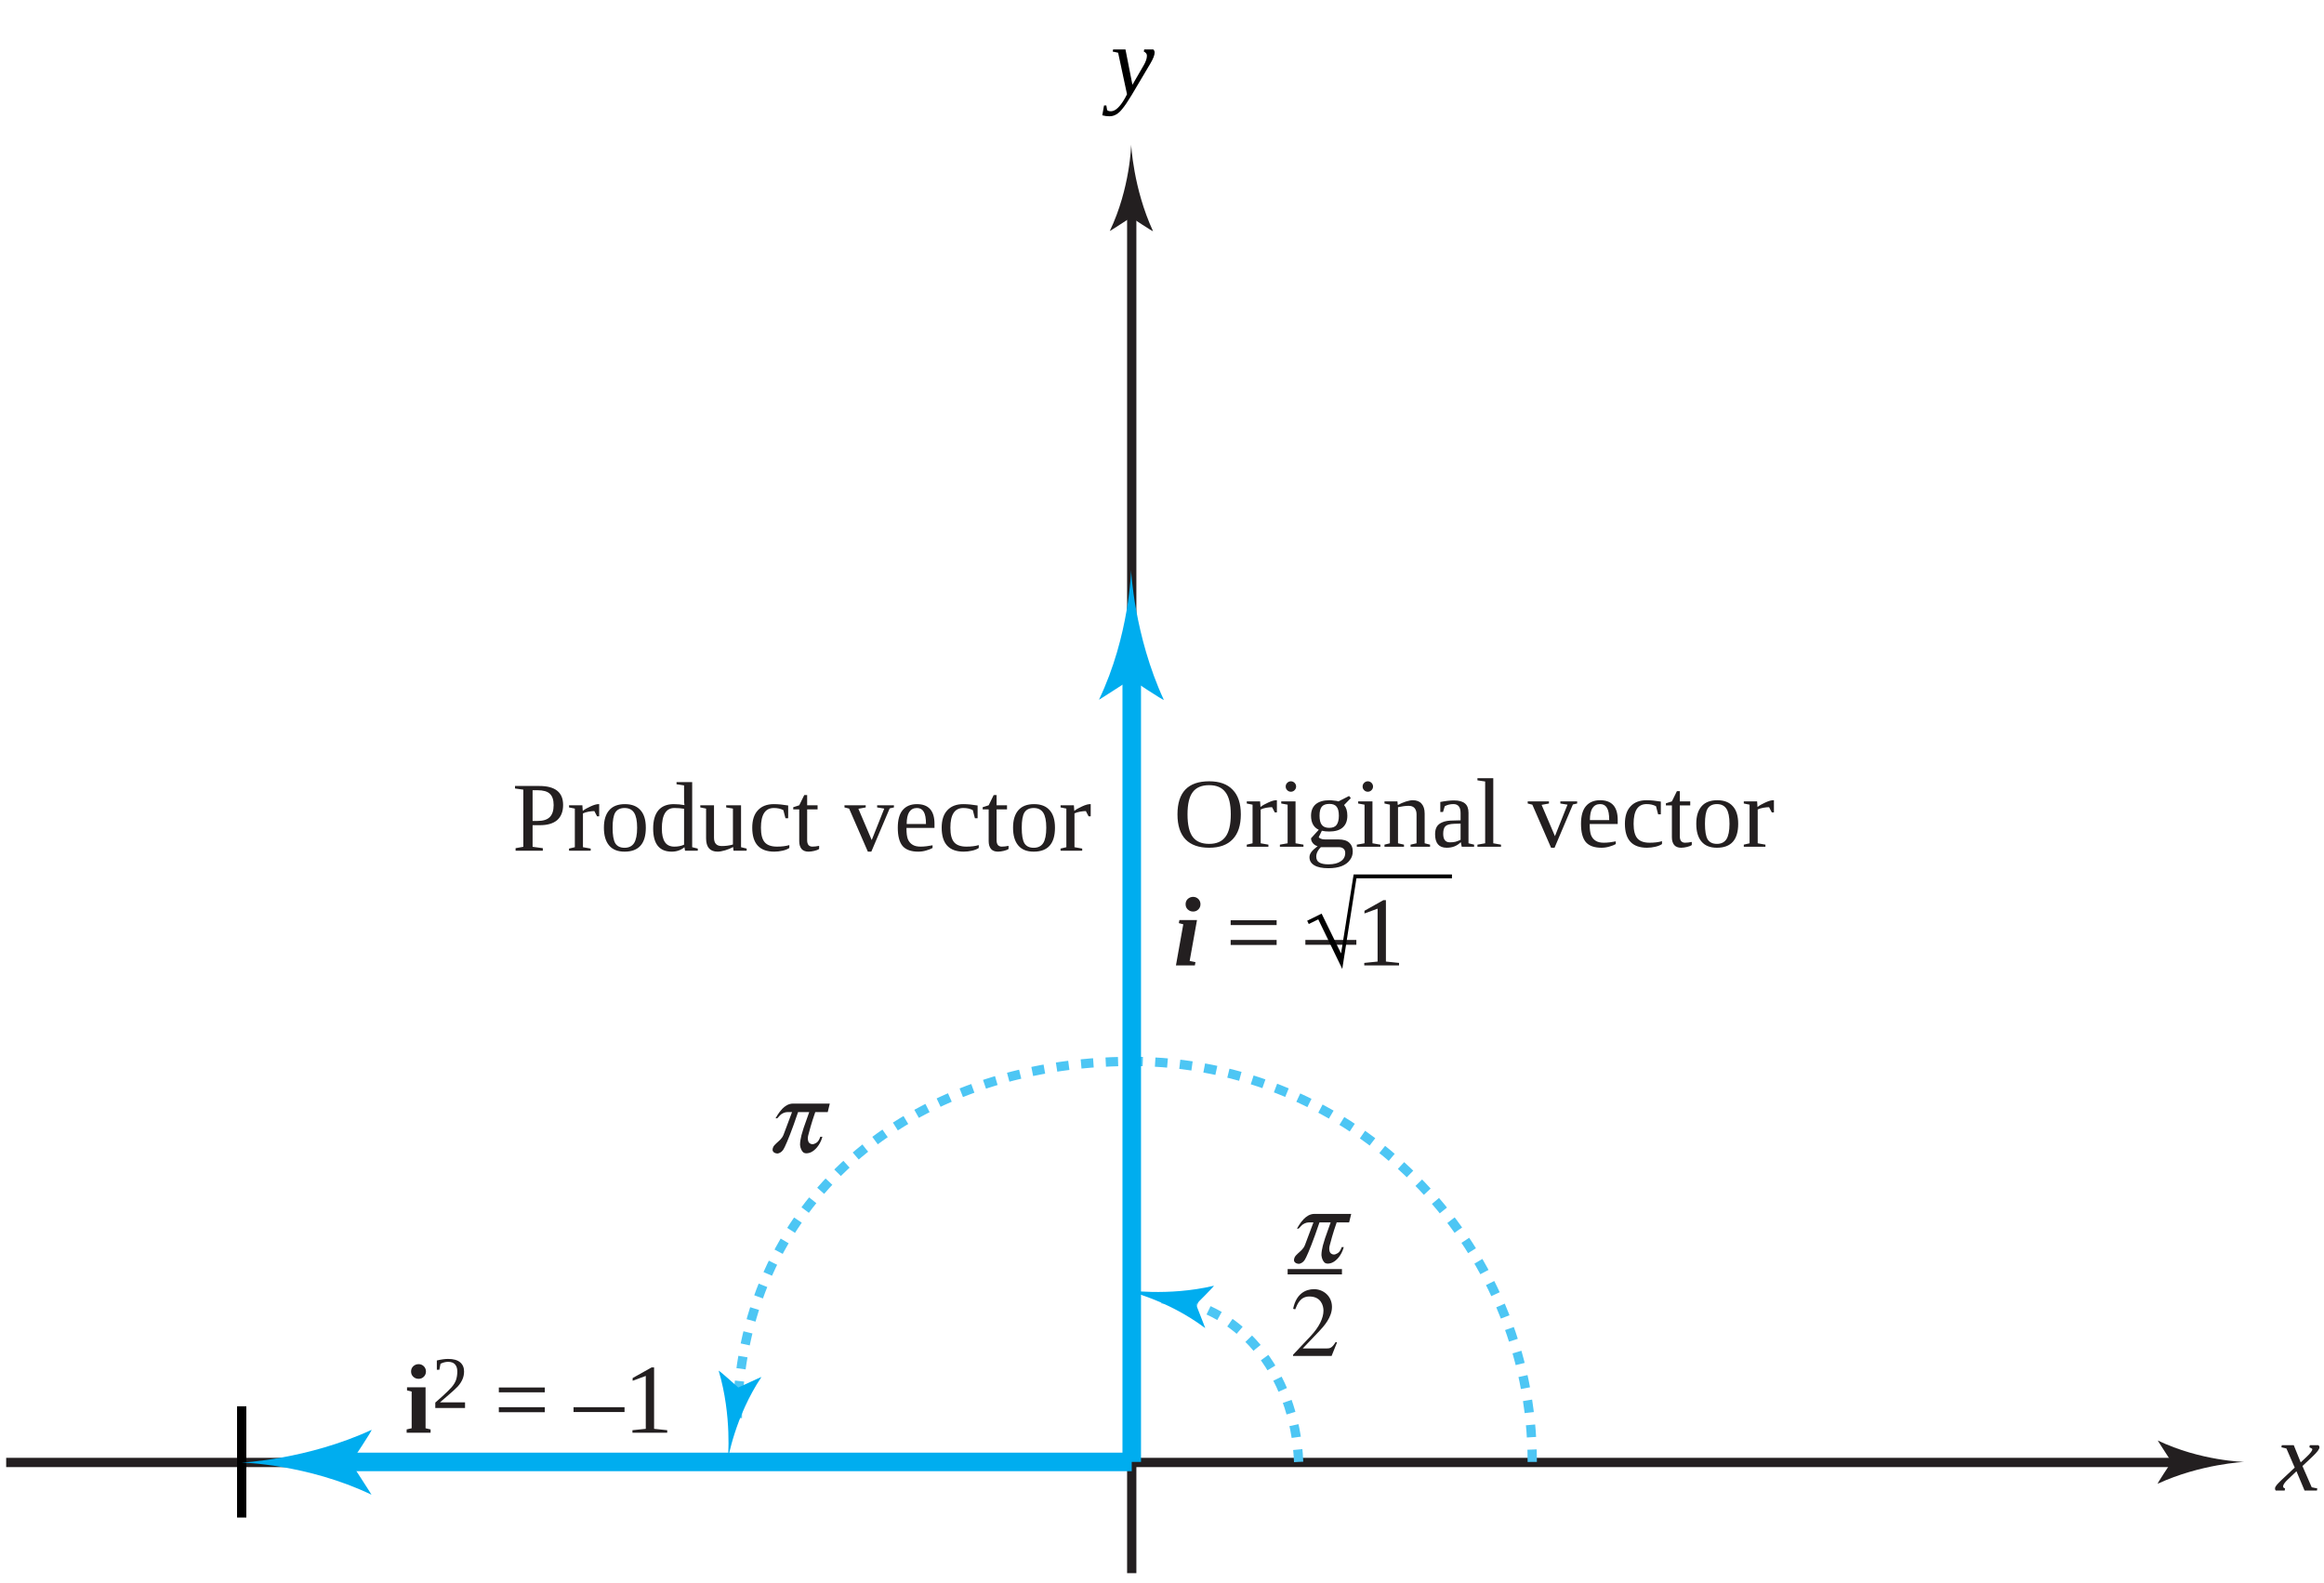
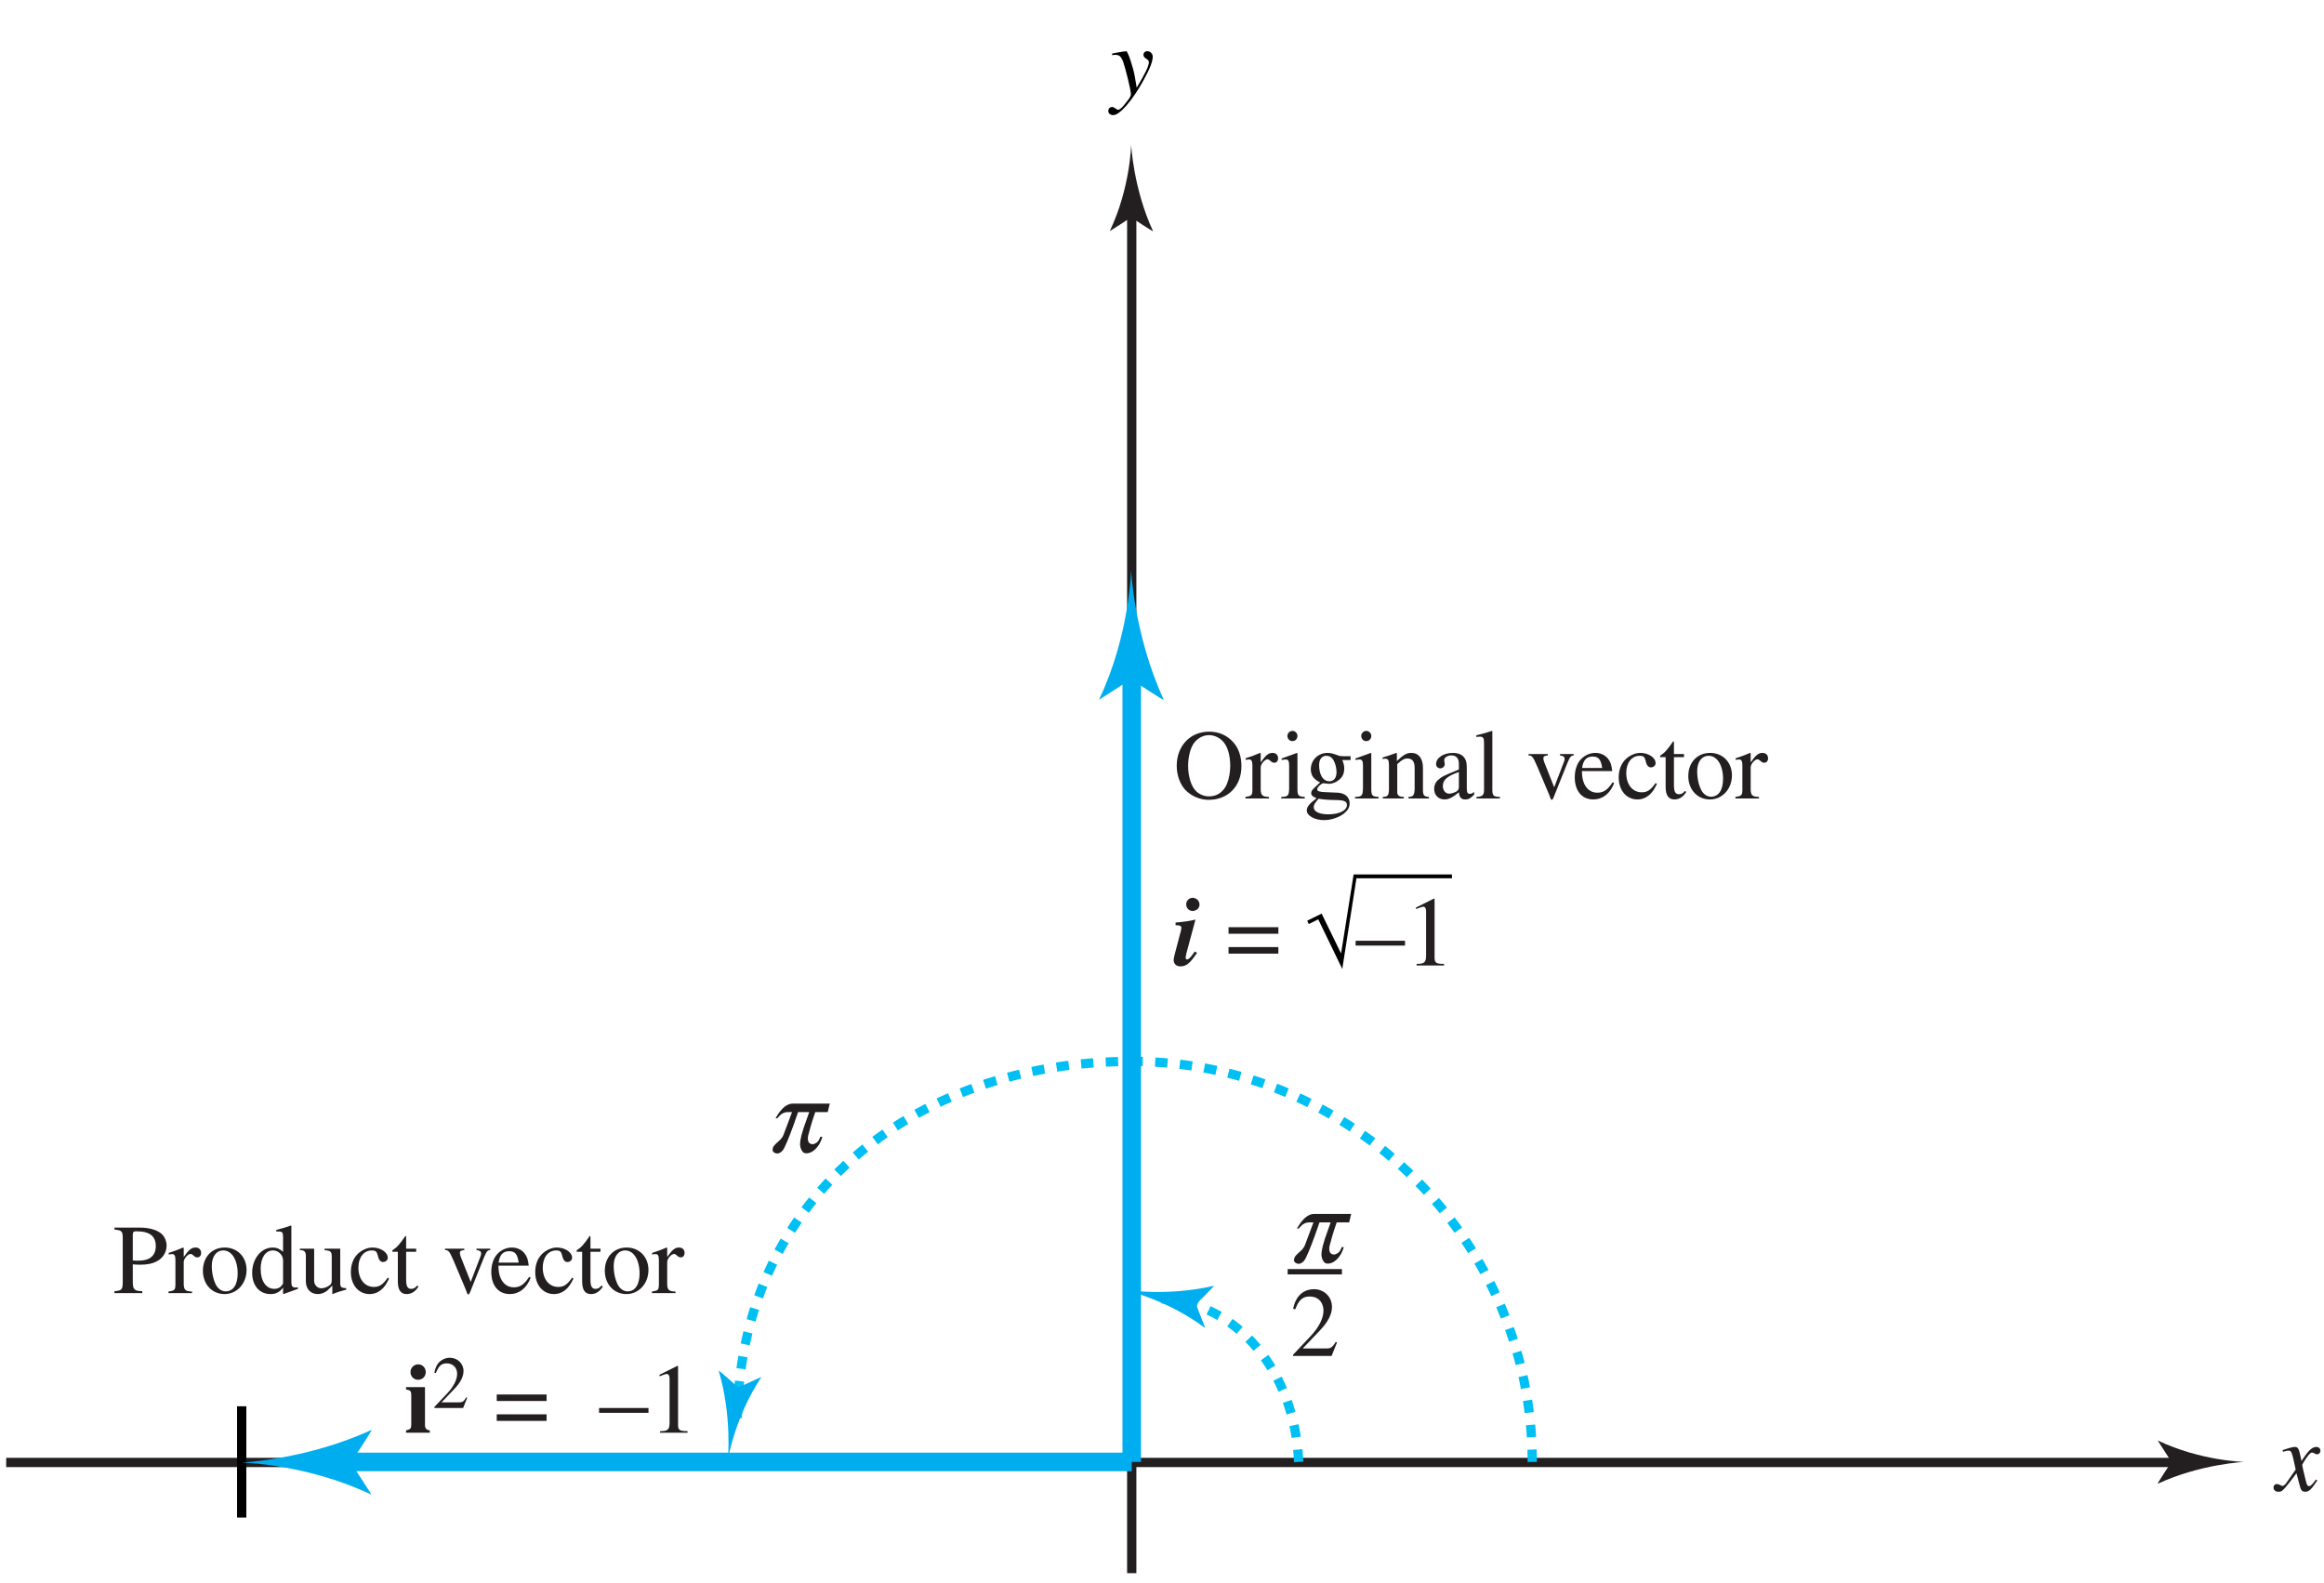
- <svg xmlns="http://www.w3.org/2000/svg" version="1.1" id="svg2" xml:space="preserve" width="250.667" height="170.667" viewBox="0 0 250.667 170.667">
-   <defs id="defs6" />
-   <g id="g10" transform="matrix(1.333333,0,0,-1.333333,0,170.6667)">
-     <g id="g12" transform="scale(0.1)">
-       <g id="g14" transform="scale(10)">
-         <text transform="matrix(1,0,0,-1,41.4277,59.1793)" style="font-variant:normal;font-weight:normal;font-size:8px;font-family:'Times New Roman';-inkscape-font-specification:Times-Roman;writing-mode:lr-tb;fill:#231f20;fill-opacity:1;fill-rule:nonzero;stroke:none" id="text20">
-           <tspan x="0 4.448 7.112 11.112 15.112 19.112 22.664 24.888 26.888 30.888 34.44 37.992 40.216 44.216" y="0" id="tspan16">Product vector</tspan>
-           <tspan x="53.497 59.273 61.937 64.161 68.161 70.385 74.385 77.937 80.161 82.161 86.161 89.713 93.265 95.489 99.489" y="-0.317" id="tspan18">Original vector</tspan>
-         </text>
-         <text transform="matrix(1,0,0,-1,94.925,49.89649)" style="font-style:italic;font-variant:normal;font-weight:bold;font-size:8px;font-family:'Times New Roman';-inkscape-font-specification:Times-BoldItalic;writing-mode:lr-tb;fill:#231f20;fill-opacity:1;fill-rule:nonzero;stroke:none" id="text24">
-           <tspan x="0" y="0" id="tspan22">i</tspan>
-         </text>
-         <text transform="matrix(1,0,0,-1,99.14844,49.89649)" style="font-variant:normal;font-weight:normal;font-size:8px;font-family:'Times New Roman';-inkscape-font-specification:Times-Roman;writing-mode:lr-tb;fill:#231f20;fill-opacity:1;fill-rule:nonzero;stroke:none" id="text28">
-           <tspan x="0 4.512 10.512 14.512" y="0" id="tspan26">= –1</tspan>
-         </text>
-         <text transform="matrix(1,0,0,-1,184.1316,7.412087)" style="font-style:italic;font-variant:normal;font-size:8px;font-family:'Times New Roman';-inkscape-font-specification:Times-Italic;writing-mode:lr-tb;fill:#231f20;fill-opacity:1;fill-rule:nonzero;stroke:none" id="text32">
-           <tspan x="0" y="0" id="tspan30">x</tspan>
-         </text>
-       </g>
-       <path d="m 1815.52,97.305 c 0,0 -35.29,-1.621 -70,-17.637 -0.98,-0.449 11.11,17.637 11.11,17.637 0,0 -11.29,17.402 -11.11,17.324 34.71,-16.602 70,-17.324 70,-17.324" style="fill:#231f20;fill-opacity:1;fill-rule:nonzero;stroke:none" id="path34" />
-       <path d="M 5,96.856 H 1768.48" style="fill:none;stroke:#231f20;stroke-width:7.5;stroke-linecap:butt;stroke-linejoin:miter;stroke-miterlimit:4;stroke-dasharray:none;stroke-opacity:1" id="path36" />
-       <path d="M 915.52,7.305 V 1116.02" style="fill:none;stroke:#231f20;stroke-width:7.5;stroke-linecap:butt;stroke-linejoin:miter;stroke-miterlimit:4;stroke-dasharray:none;stroke-opacity:1" id="path38" />
-       <path d="m 1239.52,97.305 c 0,178.847 -145.16,324.004 -324,324.004 -178.848,0 -319.075,-114.153 -319.075,-292.996" style="fill:none;stroke:#4dc6f4;stroke-width:7.5;stroke-linecap:butt;stroke-linejoin:miter;stroke-miterlimit:4;stroke-dasharray:10, 10;stroke-dashoffset:0;stroke-opacity:1" id="path40" />
-       <path d="m 1050.53,97.324 c -2.92,73.301 -50,128.977 -110.757,131.887" style="fill:none;stroke:#4dc6f4;stroke-width:7.5;stroke-linecap:butt;stroke-linejoin:miter;stroke-miterlimit:4;stroke-dasharray:10, 10;stroke-dashoffset:0;stroke-opacity:1" id="path42" />
-       <path d="M 195.52,142.305 V 52.305" style="fill:none;stroke:#000000;stroke-width:7.5;stroke-linecap:butt;stroke-linejoin:miter;stroke-miterlimit:10;stroke-dasharray:none;stroke-opacity:1" id="path44" />
-       <path d="m 914.988,818.887 c 0,0 2.426,-52.942 26.45,-105 0.683,-1.465 -26.45,16.672 -26.45,16.672 0,0 -26.109,-16.934 -25.992,-16.672 24.899,52.058 25.992,105 25.992,105" style="fill:#00adef;fill-opacity:1;fill-rule:nonzero;stroke:none" id="path46" />
-       <path d="M 915.52,97.305 V 754.336" style="fill:none;stroke:#00adef;stroke-width:15;stroke-linecap:butt;stroke-linejoin:miter;stroke-miterlimit:10;stroke-dasharray:none;stroke-opacity:1" id="path48" />
-       <path d="m 195.52,96.769 c 0,0 52.937,2.418 105,26.445 1.46,0.68 -16.672,-26.445 -16.672,-26.445 0,0 16.933,-26.117 16.672,-26 -52.063,24.906 -105,26 -105,26" style="fill:#00adef;fill-opacity:1;fill-rule:nonzero;stroke:none" id="path50" />
-       <path d="M 915.52,97.297 H 260.066" style="fill:none;stroke:#00adef;stroke-width:15;stroke-linecap:butt;stroke-linejoin:miter;stroke-miterlimit:10;stroke-dasharray:none;stroke-opacity:1" id="path52" />
-       <path d="m 1057.44,535.117 11.68,5.766 15.74,-32.231 10.16,63.899 h 79.54 v -3.078 h -77.26 l -11.47,-73.379 -19.42,40.136 -7.68,-3.75 -1.29,2.637" style="fill:#000000;fill-opacity:1;fill-rule:nonzero;stroke:none" id="path54" />
-       <path d="m 645.605,380.313 c -5.039,-14.954 -8.64,-23.75 -10.722,-28.067 -1.36,-3.035 -2.949,-4.797 -5.672,-5.43 -2.641,0 -4.238,1.36 -4.238,3.039 0,0.477 0.078,0.875 0.164,1.2 0.468,1.914 1.914,3.027 2.949,4.074 1.758,1.68 4.48,3.523 5.762,6.875 l 6.875,18.309 h -3.758 c -2.238,0 -4.719,-1.282 -5.918,-2.559 l -2.317,-2.481 h -1.367 c 0.723,1.122 2.325,4.395 5.528,7.754 1.836,1.922 4.875,4.161 8.554,4.161 h 29.825 l -1.68,-6.875 h -10.078 c -3.282,-9.356 -4.883,-15.75 -5.684,-18.79 -0.234,-0.8 -0.312,-1.679 -0.312,-2.48 0,-1.355 0.312,-2.637 0.879,-3.359 0.48,-0.555 1.445,-1.36 2.878,-1.36 0.793,0 1.836,0.324 2.961,1.047 2.403,1.516 2.793,3.75 3.36,4.961 h 1.679 c -2.003,-7.285 -6.406,-11.121 -8.886,-12.324 -1.035,-0.559 -2.559,-1.035 -3.985,-1.035 -1.047,0 -2.011,0.234 -2.722,0.879 -1.047,0.957 -2.239,3.039 -2.485,5.918 0,2.558 0.481,5.117 1.125,7.753 0.559,2.082 1.192,4.239 1.758,5.918 l 4.551,12.872 h -9.024" style="fill:#231f20;fill-opacity:1;fill-rule:nonzero;stroke:none" id="path56" />
-       <path d="m 1067.39,291.063 c -5.03,-14.95 -8.64,-23.739 -10.71,-28.055 -1.37,-3.047 -2.96,-4.805 -5.68,-5.449 -2.64,0 -4.24,1.367 -4.24,3.046 0,0.481 0.08,0.879 0.17,1.192 0.47,1.926 1.92,3.047 2.95,4.082 1.76,1.68 4.48,3.516 5.76,6.875 l 6.88,18.309 h -3.77 c -2.23,0 -4.71,-1.278 -5.91,-2.555 l -2.31,-2.473 h -1.37 c 0.72,1.113 2.32,4.395 5.52,7.754 1.84,1.914 4.87,4.16 8.55,4.16 h 29.83 l -1.68,-6.886 h -10.07 c -3.28,-9.352 -4.88,-15.75 -5.68,-18.79 -0.24,-0.796 -0.32,-1.675 -0.32,-2.468 0,-1.367 0.32,-2.649 0.88,-3.36 0.47,-0.566 1.44,-1.367 2.87,-1.367 0.8,0 1.84,0.32 2.96,1.035 2.41,1.524 2.8,3.77 3.36,4.961 h 1.68 c -2,-7.273 -6.4,-11.113 -8.88,-12.304 -1.03,-0.567 -2.55,-1.043 -3.99,-1.043 -1.05,0 -2,0.242 -2.73,0.878 -1.03,0.965 -2.23,3.036 -2.48,5.915 0,2.562 0.49,5.121 1.13,7.753 0.55,2.082 1.2,4.243 1.77,5.918 l 4.55,12.872 h -9.04" style="fill:#231f20;fill-opacity:1;fill-rule:nonzero;stroke:none" id="path58" />
-       <path d="m 1041.64,249.004 v 4.316 h 43.93 v -4.316 h -43.93" style="fill:#231f20;fill-opacity:1;fill-rule:nonzero;stroke:none" id="path60" />
-       <path d="M 1077.19,183.008 H 1046 v 0.957 l 14.23,15.105 c 6.96,7.434 10.4,14.641 10.4,20.637 0,4.07 -2,11.426 -11.43,11.426 -7.29,0 -9.68,-6.074 -11.43,-10.391 l -1.68,0.403 c 2.39,12.07 9.91,15.906 16.94,15.906 7.28,0 14.47,-5.43 14.47,-14.395 0,-8.476 -6.71,-15.742 -10.23,-19.504 l -13.43,-14.07 h 19.11 c 2.96,0 4.47,0.234 7.6,5.273 l 1.03,-0.398 -4.39,-10.949" style="fill:#231f20;fill-opacity:1;fill-rule:nonzero;stroke:none" id="path62" />
-       <path d="m 915.066,1163.06 c 0,0 1.622,-35.29 17.641,-70 0.445,-0.98 -17.641,11.11 -17.641,11.11 0,0 -17.398,-11.29 -17.32,-11.11 16.602,34.71 17.32,70 17.32,70" style="fill:#231f20;fill-opacity:1;fill-rule:nonzero;stroke:none" id="path64" />
-       <g id="g66" transform="scale(10)">
-         <text transform="matrix(1,0,0,-1,89.8418,120.328)" style="font-style:italic;font-variant:normal;font-size:8px;font-family:'Times New Roman';-inkscape-font-specification:Times-Italic;writing-mode:lr-tb;fill:#000000;fill-opacity:1;fill-rule:nonzero;stroke:none" id="text70">
-           <tspan x="0" y="0" id="tspan68">y</tspan>
-         </text>
-       </g>
-       <g id="g72" transform="scale(10)">
-         <text transform="matrix(1,0,0,-1,32.7234,12.093)" style="font-variant:normal;font-weight:bold;font-size:8px;font-family:'Times New Roman';-inkscape-font-specification:Times-Bold;writing-mode:lr-tb;fill:#231f20;fill-opacity:1;fill-rule:nonzero;stroke:none" id="text76">
-           <tspan x="0" y="0" id="tspan74">i</tspan>
-         </text>
-         <text transform="matrix(1,0,0,-1,34.94723,14.093)" style="font-variant:normal;font-weight:normal;font-size:6px;font-family:'Times New Roman';-inkscape-font-specification:Times-Roman;writing-mode:lr-tb;fill:#231f20;fill-opacity:1;fill-rule:nonzero;stroke:none" id="text80">
-           <tspan x="0" y="0" id="tspan78">2</tspan>
-         </text>
-         <text transform="matrix(1,0,0,-1,39.94723,12.093)" style="font-variant:normal;font-weight:normal;font-size:8px;font-family:'Times New Roman';-inkscape-font-specification:Times-Roman;writing-mode:lr-tb;fill:#231f20;fill-opacity:1;fill-rule:nonzero;stroke:none" id="text84">
-           <tspan x="0 4.512 8.512 12.512" y="0" id="tspan82">= –1</tspan>
-         </text>
-       </g>
-       <path d="m 909.805,236.438 c 0,0 34.922,-5.43 72.109,3.367 1.055,0.246 -14.394,-15.078 -14.394,-15.078 0,0 7.597,-19.297 7.441,-19.188 -30.703,23.172 -65.156,30.899 -65.156,30.899" style="fill:#00adef;fill-opacity:1;fill-rule:nonzero;stroke:none" id="path86" />
-       <path d="m 588.816,99.219 c 0,0 3.457,35.176 -7.429,71.816 -0.313,1.016 15.859,-13.535 15.859,-13.535 0,0 18.84,8.699 18.738,8.535 -21.394,-31.98 -27.168,-66.816 -27.168,-66.816" style="fill:#00adef;fill-opacity:1;fill-rule:nonzero;stroke:none" id="path88" />
-     </g>
-   </g>
+ <svg xmlns="http://www.w3.org/2000/svg" version="1.1" width="188" height="128" viewBox="0 0 188 128">
+   <text fill="#231f20" xml:space="preserve" transform="matrix(1 0 -0 1 0 128)" font-size="8" font-family="Times">
+     <tspan y="-23.389" x="9.134 13.582 16.246 20.246 24.246 28.246 31.798 34.022 36.022 40.022 43.574 47.126 49.35 53.35">Product vector</tspan>
+   </text>
+   <text fill="#231f20" xml:space="preserve" transform="matrix(1 0 -0 1 0 128)" font-size="8" font-family="Times">
+     <tspan y="-63.404" x="94.925 100.701 103.365 105.589 109.589 111.813 115.813 119.365 121.589 123.589 127.589 131.141 134.693 136.917 140.917">Original vector</tspan>
+   </text>
+   <text fill="#231f20" xml:space="preserve" transform="matrix(1 0 -0 1 0 128)" font-size="8" font-family="Times" font-weight="bold" font-style="italic">
+     <tspan y="-49.896" x="94.925">i</tspan>
+   </text>
+   <text fill="#231f20" xml:space="preserve" transform="matrix(1 0 -0 1 0 128)" font-size="8" font-family="Times">
+     <tspan y="-49.896" x="97.149 99.149 103.661 105.661 107.661 109.661 113.661"> =   –1</tspan>
+   </text>
+   <text fill="#231f20" xml:space="preserve" transform="matrix(1 0 -0 1 0 128)" font-size="8" font-family="Times" font-style="italic">
+     <tspan y="-7.412" x="184.132">x</tspan>
+   </text>
+   <path transform="matrix(.1,0,0,-.1,181.552,118.2695)" d="M0 0C0 0-35.29-1.621-70-17.637-70.98-18.086-58.89 0-58.89 0-58.89 0-70.18 17.402-70 17.324-35.29 .723 0 0 0 0" fill="#231f20" />
+   <path transform="matrix(.1,0,0,-.1,.5,118.3144)" stroke-width="7.5" stroke-linecap="butt" stroke-miterlimit="4" stroke-linejoin="miter" fill="none" stroke="#231f20" d="M0 0H1763.48" />
+   <path transform="matrix(.1,0,0,-.1,91.552,127.2695)" stroke-width="7.5" stroke-linecap="butt" stroke-miterlimit="4" stroke-linejoin="miter" fill="none" stroke="#231f20" d="M0 0V1108.715" />
+   <path transform="matrix(.1,0,0,-.1,123.952,118.2695)" stroke-width="7.5" stroke-linecap="butt" stroke-dasharray="10,10" stroke-miterlimit="4" stroke-linejoin="miter" fill="none" stroke="#00c0f3" d="M0 0C0 178.847-145.16 324.004-324 324.004-502.848 324.004-643.075 209.851-643.075 31.008" />
+   <path transform="matrix(.1,0,0,-.1,105.053,118.2676)" stroke-width="7.5" stroke-linecap="butt" stroke-dasharray="10,10" stroke-miterlimit="4" stroke-linejoin="miter" fill="none" stroke="#00c0f3" d="M0 0C-2.92 73.301-50 128.977-110.757 131.887" />
+   <path transform="matrix(.1,0,0,-.1,19.552,113.7695)" stroke-width="7.5" stroke-linecap="butt" stroke-miterlimit="10" stroke-linejoin="miter" fill="none" stroke="#000000" d="M0 0V-90" />
+   <path transform="matrix(.1,0,0,-.1,91.4988,46.1113)" d="M0 0C0 0 2.426-52.942 26.45-105 27.133-106.465 0-88.328 0-88.328 0-88.328-26.109-105.262-25.992-105-1.093-52.942 0 0 0 0" fill="#00aeef" />
+   <path transform="matrix(.1,0,0,-.1,91.552,118.2695)" stroke-width="15" stroke-linecap="butt" stroke-miterlimit="10" stroke-linejoin="miter" fill="none" stroke="#00aeef" d="M0 0V657.031" />
+   <path transform="matrix(.1,0,0,-.1,19.552,118.323)" d="M0 0C0 0 52.937 2.418 105 26.445 106.46 27.125 88.328 0 88.328 0 88.328 0 105.261-26.117 105-26 52.937-1.094 0 0 0 0" fill="#00aeef" />
+   <path transform="matrix(.1,0,0,-.1,91.552,118.2703)" stroke-width="15" stroke-linecap="butt" stroke-miterlimit="10" stroke-linejoin="miter" fill="none" stroke="#00aeef" d="M0 0H-655.454" />
+   <path transform="matrix(.1,0,0,-.1,105.744,74.4883)" d="M0 0 11.68 5.766 27.42-26.465 37.58 37.434H117.12V34.356H39.86L28.39-39.023 8.97 1.113 1.29-2.637 0 0" />
+   <path transform="matrix(.1,0,0,-.1,64.5605,89.96871)" d="M0 0C-5.039-14.954-8.64-23.75-10.722-28.067-12.082-31.102-13.671-32.864-16.394-33.497-19.035-33.497-20.632-32.137-20.632-30.458-20.632-29.981-20.554-29.583-20.468-29.258-20-27.344-18.554-26.231-17.519-25.184-15.761-23.504-13.039-21.661-11.757-18.309L-4.882 0H-8.64C-10.878 0-13.359-1.282-14.558-2.559L-16.875-5.04H-18.242C-17.519-3.918-15.917-.645-12.714 2.714-10.878 4.636-7.839 6.875-4.16 6.875H25.665L23.985 0H13.907C10.625-9.356 9.024-15.75 8.223-18.79 7.989-19.59 7.911-20.469 7.911-21.27 7.911-22.625 8.223-23.907 8.79-24.629 9.27-25.184 10.235-25.989 11.668-25.989 12.461-25.989 13.504-25.665 14.629-24.942 17.032-23.426 17.422-21.192 17.989-19.981H19.668C17.665-27.266 13.262-31.102 10.782-32.305 9.747-32.864 8.223-33.34 6.797-33.34 5.75-33.34 4.786-33.106 4.075-32.461 3.028-31.504 1.836-29.422 1.59-26.543 1.59-23.985 2.071-21.426 2.715-18.79 3.274-16.708 3.907-14.551 4.473-12.872L9.024 0H0" fill="#231f20" />
+   <path transform="matrix(.1,0,0,-.1,106.739,98.8937)" d="M0 0C-5.03-14.95-8.64-23.739-10.71-28.055-12.08-31.102-13.67-32.86-16.39-33.504-19.03-33.504-20.63-32.137-20.63-30.458-20.63-29.977-20.55-29.579-20.46-29.266-19.99-27.34-18.54-26.219-17.51-25.184-15.75-23.504-13.03-21.668-11.75-18.309L-4.87 0H-8.64C-10.87 0-13.35-1.278-14.55-2.555L-16.86-5.028H-18.23C-17.51-3.915-15.91-.633-12.71 2.726-10.87 4.64-7.84 6.886-4.16 6.886H25.67L23.99 0H13.92C10.64-9.352 9.04-15.75 8.24-18.79 8-19.586 7.92-20.465 7.92-21.258 7.92-22.625 8.24-23.907 8.8-24.618 9.27-25.184 10.24-25.985 11.67-25.985 12.47-25.985 13.51-25.665 14.63-24.95 17.04-23.426 17.43-21.18 17.99-19.989H19.67C17.67-27.262 13.27-31.102 10.79-32.293 9.76-32.86 8.24-33.336 6.8-33.336 5.75-33.336 4.8-33.094 4.07-32.458 3.04-31.493 1.84-29.422 1.59-26.543 1.59-23.981 2.08-21.422 2.72-18.79 3.27-16.708 3.92-14.547 4.49-12.872L9.04 0H0" fill="#231f20" />
+   <path transform="matrix(.1,0,0,-.1,104.164,103.0996)" d="M0 0V4.316H43.93V0H0" fill="#231f20" />
+   <path transform="matrix(.1,0,0,-.1,107.719,109.6992)" d="M0 0H-31.19V.957L-16.96 16.062C-10 23.496-6.56 30.703-6.56 36.699-6.56 40.769-8.56 48.125-17.99 48.125-25.28 48.125-27.67 42.051-29.42 37.734L-31.1 38.137C-28.71 50.207-21.19 54.043-14.16 54.043-6.88 54.043 .31 48.613 .31 39.648 .31 31.172-6.4 23.906-9.92 20.144L-23.35 6.074H-4.24C-1.28 6.074 .23 6.308 3.36 11.347L4.39 10.949 0 0" fill="#231f20" />
+   <path transform="matrix(.1,0,0,-.1,91.5066,11.69399)" d="M0 0C0 0 1.622-35.29 17.641-70 18.086-70.98 0-58.89 0-58.89 0-58.89-17.398-70.18-17.32-70-.718-35.29 0 0 0 0" fill="#231f20" />
+   <text xml:space="preserve" transform="matrix(1 0 -0 1 0 128)" font-size="8" font-family="Times" font-style="italic">
+     <tspan y="-120.328" x="89.842">y</tspan>
+   </text>
+   <text fill="#231f20" xml:space="preserve" transform="matrix(1 0 -0 1 0 128)" font-size="8" font-family="Times" font-weight="bold">
+     <tspan y="-12.093" x="32.724">i</tspan>
+   </text>
+   <text fill="#231f20" xml:space="preserve" transform="matrix(1 0 -0 1 0 128)" font-size="6" font-family="Times">
+     <tspan y="-14.093" x="34.948">2</tspan>
+   </text>
+   <text fill="#231f20" xml:space="preserve" transform="matrix(1 0 -0 1 0 128)" font-size="8" font-family="Times">
+     <tspan y="-12.093" x="37.948 39.948 44.46 46.46 48.46 52.46"> =  –1</tspan>
+   </text>
+   <path transform="matrix(.1,0,0,-.1,90.9805,104.3562)" d="M0 0C0 0 34.922-5.43 72.109 3.367 73.164 3.613 57.715-11.711 57.715-11.711 57.715-11.711 65.312-31.008 65.156-30.899 34.453-7.727 0 0 0 0" fill="#00aeef" />
+   <path transform="matrix(.1,0,0,-.1,58.8816,118.0781)" d="M0 0C0 0 3.457 35.176-7.429 71.816-7.742 72.832 8.43 58.281 8.43 58.281 8.43 58.281 27.27 66.98 27.168 66.816 5.774 34.836 0 0 0 0" fill="#00aeef" />
</svg>
